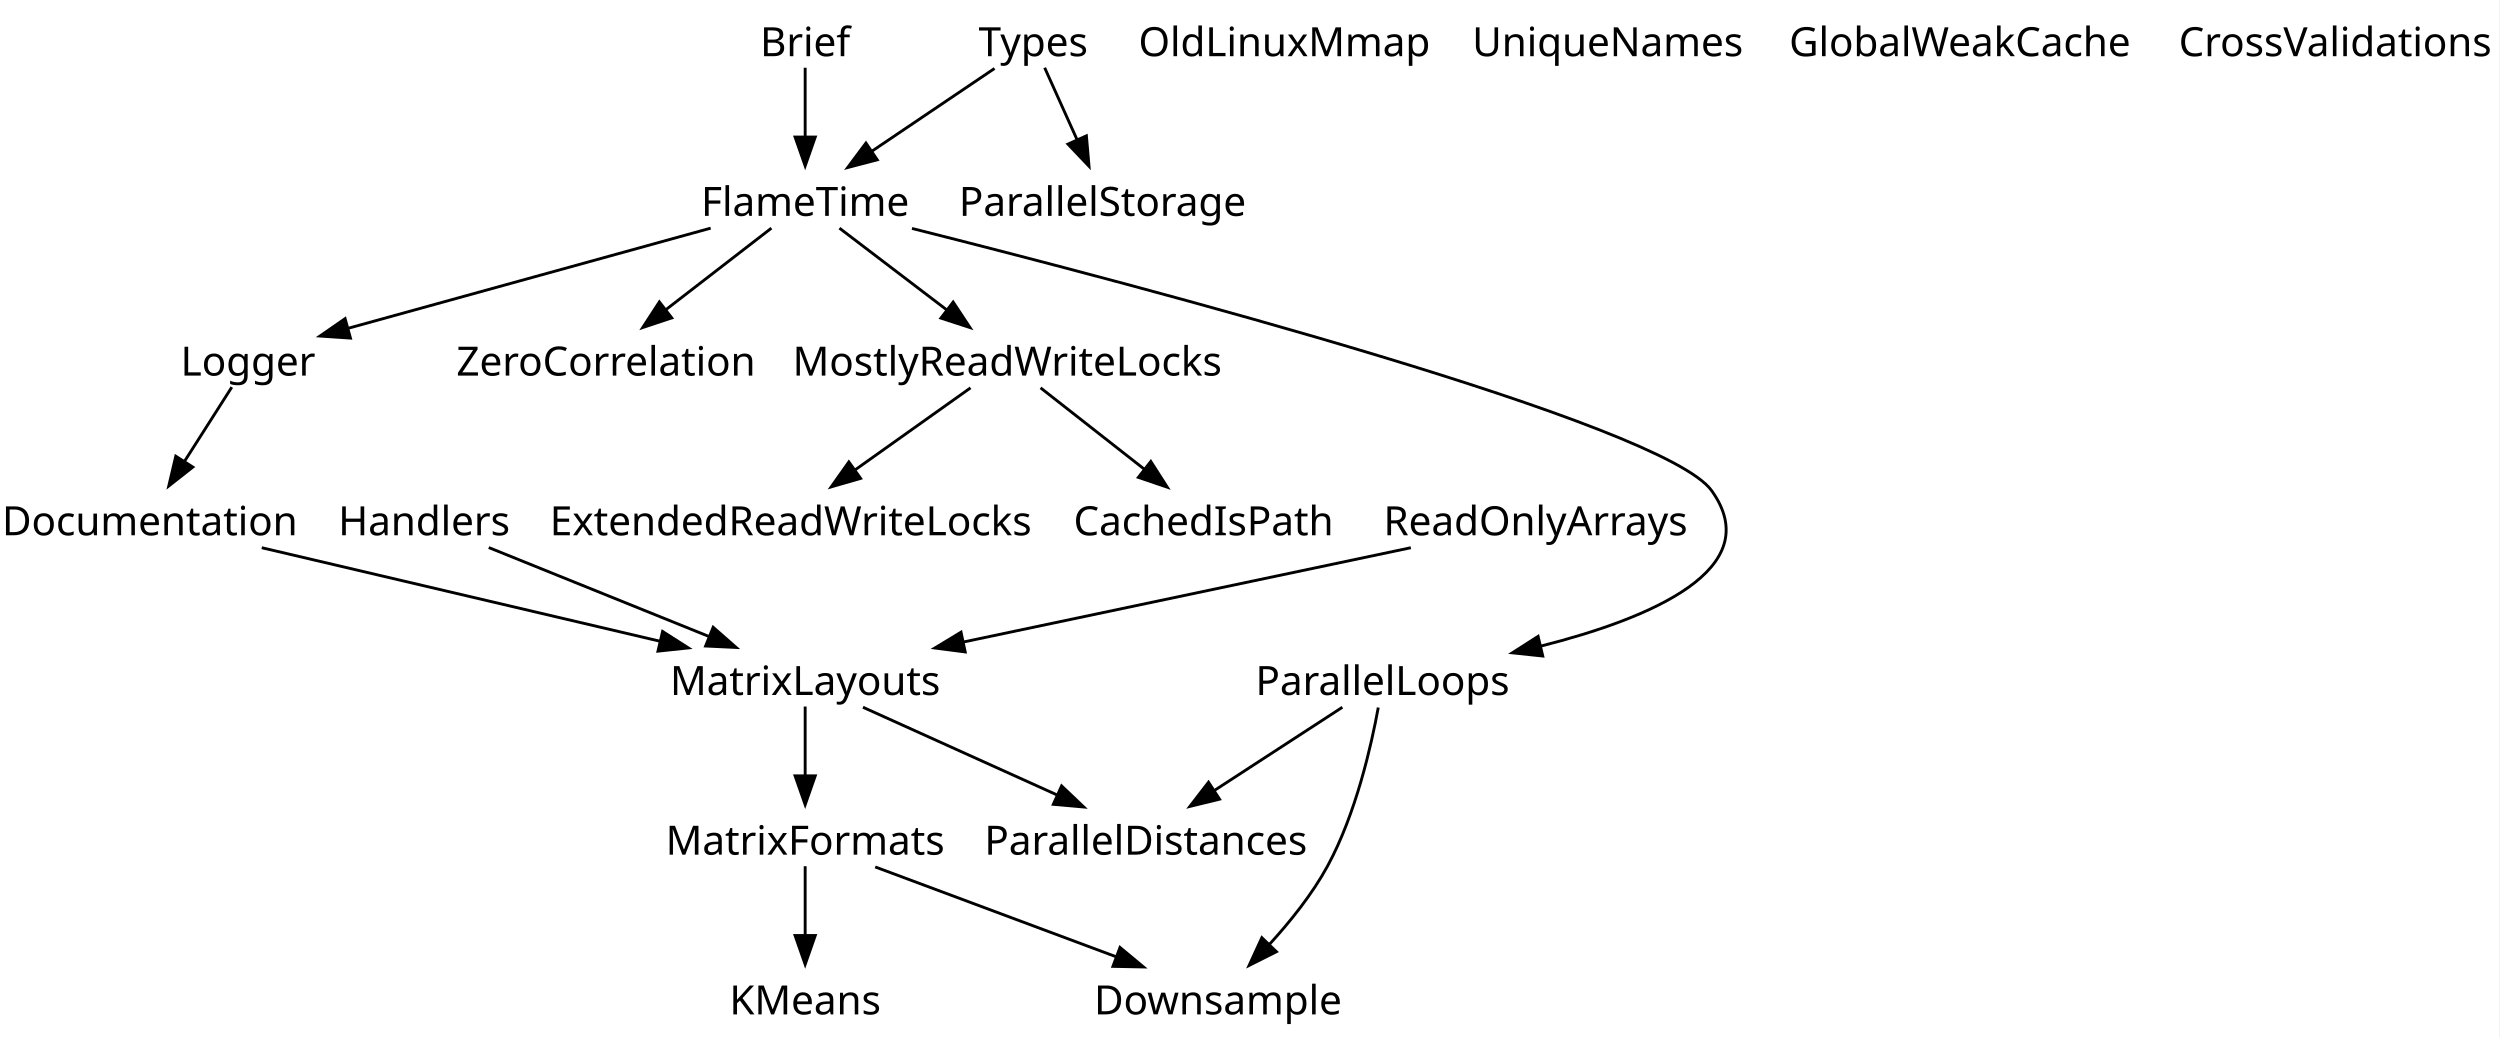
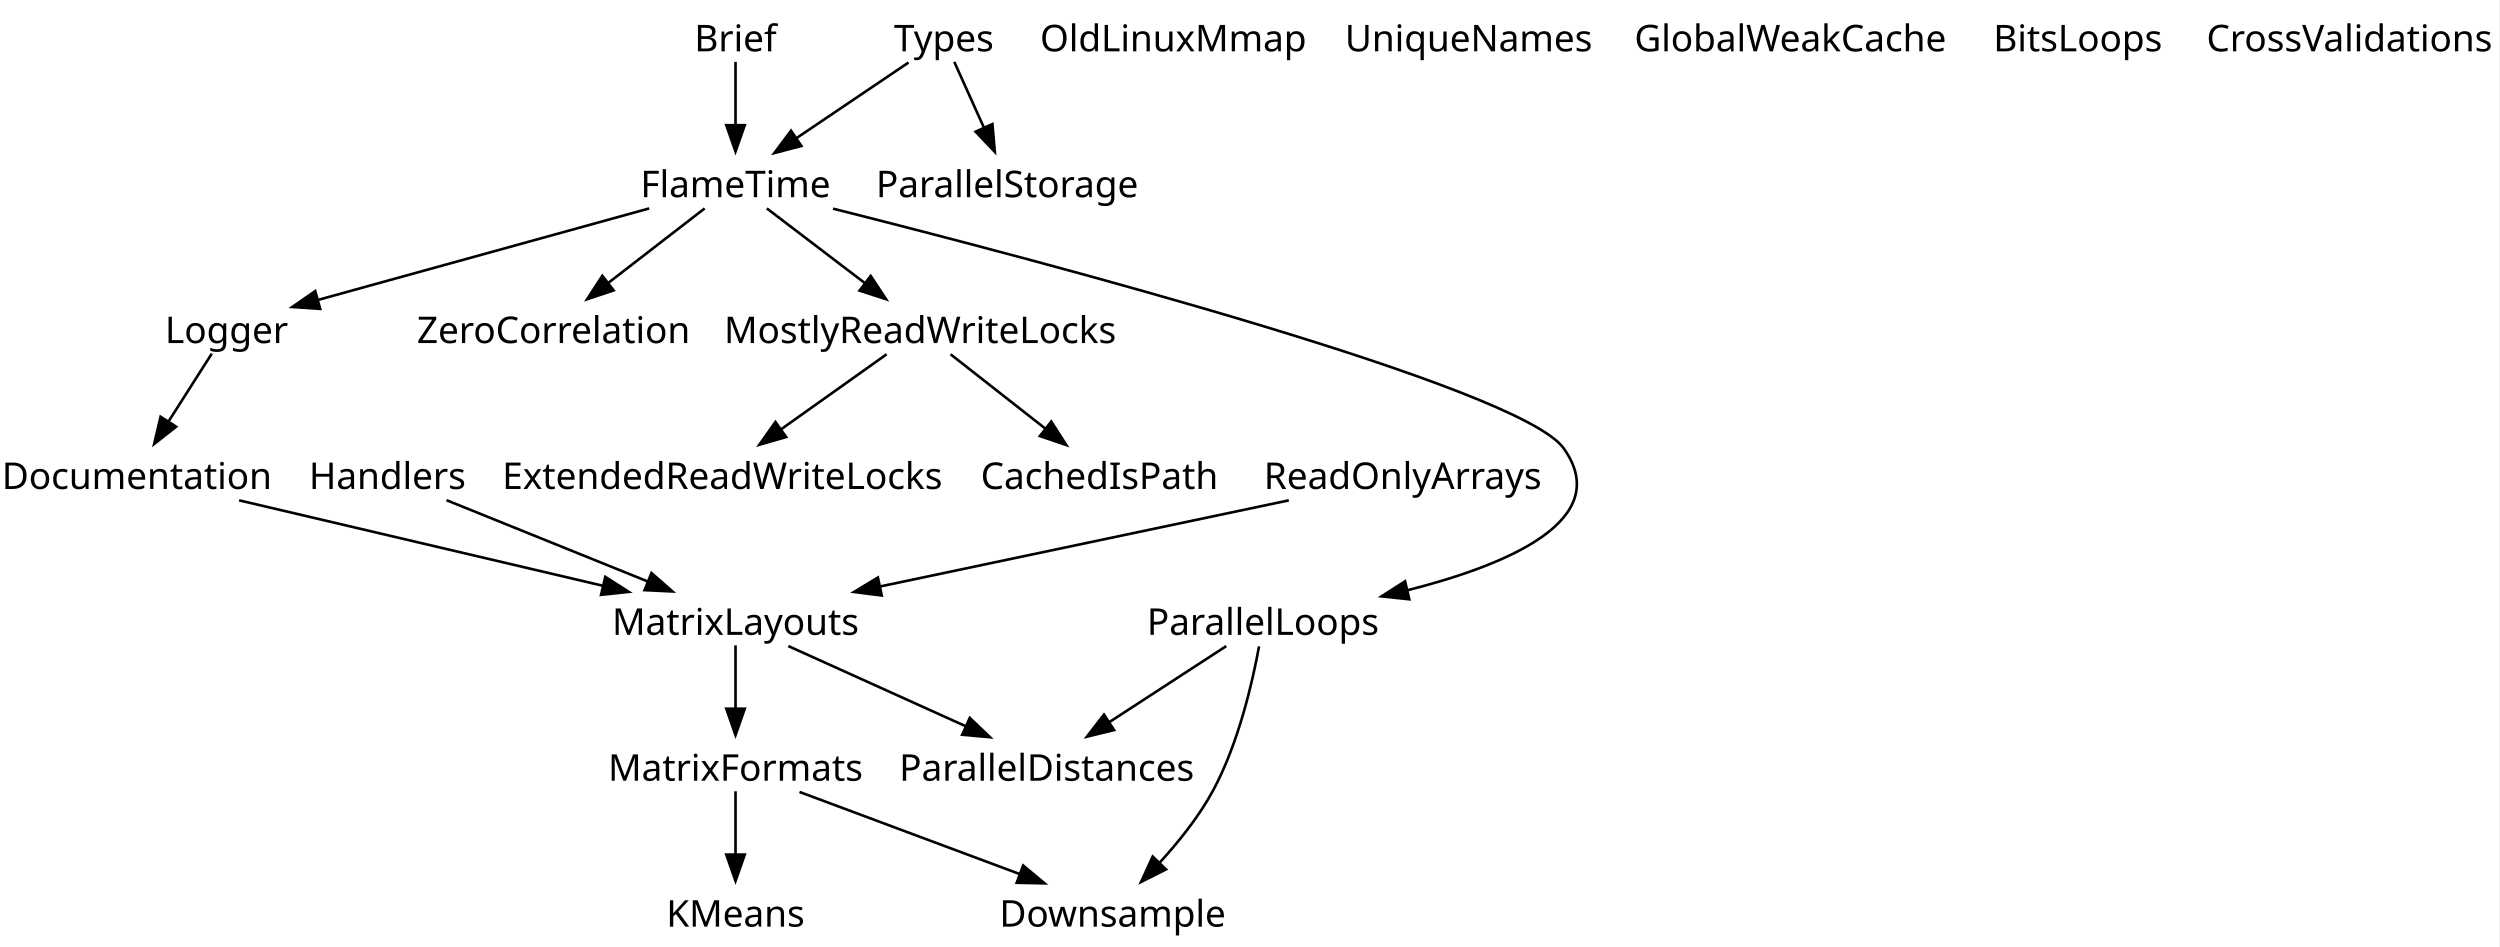
- <svg xmlns="http://www.w3.org/2000/svg" xmlns:xlink="http://www.w3.org/1999/xlink" width="866pt" height="359pt" viewBox="0.00 0.00 866.00 359.00">
+ <svg xmlns="http://www.w3.org/2000/svg" xmlns:xlink="http://www.w3.org/1999/xlink" width="948pt" height="359pt" viewBox="0.00 0.00 948.00 359.00">
  <g id="graph0" class="graph" transform="scale(1 1) rotate(0) translate(4 355.24)">
-     <polygon fill="white" stroke="none" points="-4,4 -4,-355.24 861.69,-355.24 861.69,4 -4,4" />
+     <polygon fill="white" stroke="none" points="-4,4 -4,-355.24 943.69,-355.24 943.69,4 -4,4" />
    <g id="node1" class="node">
      <g id="a_node1">
        <a xlink:href="../extended_read_write_locks.html" xlink:title="ExtendedReadWriteLocks" target="_top">
          <polygon fill="none" stroke="white" points="350.07,-185.28 189.75,-185.28 189.75,-165.96 350.07,-165.96 350.07,-185.28" />
          <text xml:space="preserve" text-anchor="middle" x="269.91" y="-169.82" font-family="Sans-Serif" font-size="14.00">ExtendedReadWriteLocks</text>
        </a>
      </g>
    </g>
    <g id="node2" class="node">
      <g id="a_node2">
        <a xlink:href="../mostly_read_write_locks.html" xlink:title="MostlyReadWriteLocks" target="_top">
          <polygon fill="none" stroke="white" points="416.44,-240.6 273.38,-240.6 273.38,-221.28 416.44,-221.28 416.44,-240.6" />
          <text xml:space="preserve" text-anchor="middle" x="344.91" y="-225.14" font-family="Sans-Serif" font-size="14.00">MostlyReadWriteLocks</text>
        </a>
      </g>
    </g>
    <g id="edge1" class="edge">
      <path fill="none" stroke="black" d="M332.19,-220.89C321.2,-213.08 305.07,-201.61 291.98,-192.31" />
      <polygon fill="black" stroke="black" points="294.11,-189.53 283.93,-186.59 290.05,-195.23 294.11,-189.53" />
    </g>
    <g id="node5" class="node">
      <g id="a_node5">
        <a xlink:href="../cached_ispath.html" xlink:title="CachedIsPath" target="_top">
          <polygon fill="none" stroke="white" points="457.44,-185.28 368.38,-185.28 368.38,-165.96 457.44,-165.96 457.44,-185.28" />
          <text xml:space="preserve" text-anchor="middle" x="412.91" y="-169.82" font-family="Sans-Serif" font-size="14.00">CachedIsPath</text>
        </a>
      </g>
    </g>
    <g id="edge3" class="edge">
      <path fill="none" stroke="black" d="M356.45,-220.89C366.37,-213.11 380.92,-201.7 392.77,-192.41" />
      <polygon fill="black" stroke="black" points="394.64,-195.39 400.35,-186.47 390.33,-189.88 394.64,-195.39" />
    </g>
    <g id="node3" class="node">
      <g id="a_node3">
        <a xlink:href="../old_linux_mmap.html" xlink:title="OldLinuxMmap" target="_top">
          <polygon fill="none" stroke="white" points="489.57,-351.24 392.25,-351.24 392.25,-331.92 489.57,-331.92 489.57,-351.24" />
          <text xml:space="preserve" text-anchor="middle" x="440.91" y="-335.78" font-family="Sans-Serif" font-size="14.00">OldLinuxMmap</text>
        </a>
      </g>
    </g>
    <g id="node4" class="node">
      <g id="a_node4">
        <a xlink:href="../flame_time.html" xlink:title="FlameTime" target="_top">
          <polygon fill="none" stroke="white" points="311.57,-295.92 238.25,-295.92 238.25,-276.6 311.57,-276.6 311.57,-295.92" />
          <text xml:space="preserve" text-anchor="middle" x="274.91" y="-280.46" font-family="Sans-Serif" font-size="14.00">FlameTime</text>
        </a>
      </g>
    </g>
    <g id="edge2" class="edge">
      <path fill="none" stroke="black" d="M286.78,-276.21C297,-268.43 311.98,-257.02 324.17,-247.73" />
      <polygon fill="black" stroke="black" points="326.17,-250.61 332.01,-241.77 321.93,-245.04 326.17,-250.61" />
    </g>
    <g id="node8" class="node">
      <g id="a_node8">
        <a xlink:href="../zero_correlation.html" xlink:title="ZeroCorrelation" target="_top">
          <polygon fill="none" stroke="white" points="254.94,-240.6 156.87,-240.6 156.87,-221.28 254.94,-221.28 254.94,-240.6" />
          <text xml:space="preserve" text-anchor="middle" x="205.91" y="-225.14" font-family="Sans-Serif" font-size="14.00">ZeroCorrelation</text>
        </a>
      </g>
    </g>
    <g id="edge4" class="edge">
      <path fill="none" stroke="black" d="M263.21,-276.21C253.13,-268.43 238.37,-257.02 226.35,-247.73" />
      <polygon fill="black" stroke="black" points="228.69,-245.12 218.64,-241.78 224.41,-250.66 228.69,-245.12" />
    </g>
-     <g id="node15" class="node">
-       <g id="a_node15">
+     <g id="node16" class="node">
+       <g id="a_node16">
        <a xlink:href="../parallel_loops.html" xlink:title="ParallelLoops" target="_top">
          <polygon fill="none" stroke="white" points="517.94,-129.96 431.88,-129.96 431.88,-110.64 517.94,-110.64 517.94,-129.96" />
          <text xml:space="preserve" text-anchor="middle" x="474.91" y="-114.5" font-family="Sans-Serif" font-size="14.00">ParallelLoops</text>
        </a>
      </g>
    </g>
    <g id="edge7" class="edge">
      <path fill="none" stroke="black" d="M311.91,-276.11C391.33,-256.12 572.31,-208.44 588.91,-185.28 608.4,-158.08 567.62,-140.99 529.54,-131.38" />
      <polygon fill="black" stroke="black" points="530.41,-127.99 519.87,-129.1 528.8,-134.81 530.41,-127.99" />
    </g>
-     <g id="node18" class="node">
-       <g id="a_node18">
+     <g id="node19" class="node">
+       <g id="a_node19">
        <a xlink:href="../logger.html" xlink:title="Logger" target="_top">
          <polygon fill="none" stroke="white" points="105.07,-240.6 58.75,-240.6 58.75,-221.28 105.07,-221.28 105.07,-240.6" />
          <text xml:space="preserve" text-anchor="middle" x="81.91" y="-225.14" font-family="Sans-Serif" font-size="14.00">Logger</text>
        </a>
      </g>
    </g>
    <g id="edge11" class="edge">
      <path fill="none" stroke="black" d="M242.17,-276.21C207.14,-266.54 151.81,-251.25 116.2,-241.41" />
      <polygon fill="black" stroke="black" points="117.4,-238.12 106.83,-238.83 115.54,-244.86 117.4,-238.12" />
    </g>
    <g id="node6" class="node">
      <g id="a_node6">
        <a xlink:href="../read_only_arrays.html" xlink:title="ReadOnlyArrays" target="_top">
          <polygon fill="none" stroke="white" points="579.94,-185.28 475.88,-185.28 475.88,-165.96 579.94,-165.96 579.94,-185.28" />
          <text xml:space="preserve" text-anchor="middle" x="527.91" y="-169.82" font-family="Sans-Serif" font-size="14.00">ReadOnlyArrays</text>
        </a>
      </g>
    </g>
-     <g id="node13" class="node">
-       <g id="a_node13">
+     <g id="node14" class="node">
+       <g id="a_node14">
        <a xlink:href="../matrix_layouts.html" xlink:title="MatrixLayouts" target="_top">
          <polygon fill="none" stroke="white" points="319.44,-129.96 230.37,-129.96 230.37,-110.64 319.44,-110.64 319.44,-129.96" />
          <text xml:space="preserve" text-anchor="middle" x="274.91" y="-114.5" font-family="Sans-Serif" font-size="14.00">MatrixLayouts</text>
        </a>
      </g>
    </g>
    <g id="edge15" class="edge">
      <path fill="none" stroke="black" d="M484.71,-165.51C441.81,-156.47 375.91,-142.59 329.44,-132.79" />
      <polygon fill="black" stroke="black" points="330.35,-129.41 319.84,-130.77 328.9,-136.26 330.35,-129.41" />
    </g>
    <g id="node7" class="node">
      <g id="a_node7">
        <a xlink:href="../unique_names.html" xlink:title="UniqueNames" target="_top">
          <polygon fill="none" stroke="white" points="598.19,-351.24 507.62,-351.24 507.62,-331.92 598.19,-331.92 598.19,-351.24" />
          <text xml:space="preserve" text-anchor="middle" x="552.91" y="-335.78" font-family="Sans-Serif" font-size="14.00">UniqueNames</text>
        </a>
      </g>
    </g>
    <g id="node9" class="node">
      <g id="a_node9">
        <a xlink:href="../global_weak_cache.html" xlink:title="GlobalWeakCache" target="_top">
          <polygon fill="none" stroke="white" points="733.69,-351.24 616.12,-351.24 616.12,-331.92 733.69,-331.92 733.69,-351.24" />
          <text xml:space="preserve" text-anchor="middle" x="674.91" y="-335.78" font-family="Sans-Serif" font-size="14.00">GlobalWeakCache</text>
        </a>
      </g>
    </g>
    <g id="node10" class="node">
      <g id="a_node10">
+         <a xlink:href="../bits_loops.html" xlink:title="BitsLoops" target="_top">
+           <polygon fill="none" stroke="white" points="815.69,-351.24 752.12,-351.24 752.12,-331.92 815.69,-331.92 815.69,-351.24" />
+           <text xml:space="preserve" text-anchor="middle" x="783.91" y="-335.78" font-family="Sans-Serif" font-size="14.00">BitsLoops</text>
+         </a>
+       </g>
+     </g>
+     <g id="node11" class="node">
+       <g id="a_node11">
        <a xlink:href="../parallel_storage.html" xlink:title="ParallelStorage" target="_top">
          <polygon fill="none" stroke="white" points="426.19,-295.92 329.62,-295.92 329.62,-276.6 426.19,-276.6 426.19,-295.92" />
          <text xml:space="preserve" text-anchor="middle" x="377.91" y="-280.46" font-family="Sans-Serif" font-size="14.00">ParallelStorage</text>
        </a>
      </g>
    </g>
-     <g id="node11" class="node">
-       <g id="a_node11">
+     <g id="node12" class="node">
+       <g id="a_node12">
        <a xlink:href="../types.html" xlink:title="Types" target="_top">
          <polygon fill="none" stroke="white" points="374.44,-351.24 333.37,-351.24 333.37,-331.92 374.44,-331.92 374.44,-351.24" />
          <text xml:space="preserve" text-anchor="middle" x="353.91" y="-335.78" font-family="Sans-Serif" font-size="14.00">Types</text>
        </a>
      </g>
    </g>
-     <g id="edge14" class="edge">
+     <g id="edge13" class="edge">
      <path fill="none" stroke="black" d="M340.51,-331.53C328.82,-323.65 311.61,-312.03 297.75,-302.68" />
      <polygon fill="black" stroke="black" points="299.88,-299.89 289.63,-297.2 295.96,-305.69 299.88,-299.89" />
    </g>
    <g id="edge5" class="edge">
      <path fill="none" stroke="black" d="M357.87,-331.78C360.95,-324.95 365.32,-315.23 369.2,-306.61" />
      <polygon fill="black" stroke="black" points="372.33,-308.19 373.24,-297.64 365.94,-305.32 372.33,-308.19" />
    </g>
-     <g id="node12" class="node">
-       <g id="a_node12">
+     <g id="node13" class="node">
+       <g id="a_node13">
        <a xlink:href="../matrix_formats.html" xlink:title="MatrixFormats" target="_top">
          <polygon fill="none" stroke="white" points="320.94,-74.64 228.87,-74.64 228.87,-55.32 320.94,-55.32 320.94,-74.64" />
          <text xml:space="preserve" text-anchor="middle" x="274.91" y="-59.18" font-family="Sans-Serif" font-size="14.00">MatrixFormats</text>
        </a>
      </g>
    </g>
-     <g id="node17" class="node">
-       <g id="a_node17">
+     <g id="node18" class="node">
+       <g id="a_node18">
        <a xlink:href="../kmeans.html" xlink:title="KMeans" target="_top">
          <polygon fill="none" stroke="white" points="302.19,-19.32 247.62,-19.32 247.62,0 302.19,0 302.19,-19.32" />
          <text xml:space="preserve" text-anchor="middle" x="274.91" y="-3.86" font-family="Sans-Serif" font-size="14.00">KMeans</text>
        </a>
      </g>
    </g>
    <g id="edge10" class="edge">
      <path fill="none" stroke="black" d="M274.91,-55.18C274.91,-48.58 274.91,-39.28 274.91,-30.89" />
      <polygon fill="black" stroke="black" points="278.41,-31.17 274.91,-21.17 271.41,-31.17 278.41,-31.17" />
    </g>
-     <g id="node22" class="node">
-       <g id="a_node22">
+     <g id="node23" class="node">
+       <g id="a_node23">
        <a xlink:href="../downsample.html" xlink:title="Downsample" target="_top">
          <polygon fill="none" stroke="white" points="459.44,-19.32 376.38,-19.32 376.38,0 459.44,0 459.44,-19.32" />
          <text xml:space="preserve" text-anchor="middle" x="417.91" y="-3.86" font-family="Sans-Serif" font-size="14.00">Downsample</text>
        </a>
      </g>
    </g>
-     <g id="edge18" class="edge">
+     <g id="edge19" class="edge">
      <path fill="none" stroke="black" d="M299.17,-54.93C322.18,-46.36 357,-33.37 382.99,-23.68" />
      <polygon fill="black" stroke="black" points="383.97,-27.05 392.11,-20.28 381.52,-20.49 383.97,-27.05" />
    </g>
    <g id="edge6" class="edge">
      <path fill="none" stroke="black" d="M274.91,-110.5C274.91,-103.9 274.91,-94.6 274.91,-86.21" />
      <polygon fill="black" stroke="black" points="278.41,-86.49 274.91,-76.49 271.41,-86.49 278.41,-86.49" />
    </g>
-     <g id="node16" class="node">
-       <g id="a_node16">
+     <g id="node17" class="node">
+       <g id="a_node17">
        <a xlink:href="../parallel_distances.html" xlink:title="ParallelDistances" target="_top">
          <polygon fill="none" stroke="white" points="447.19,-74.64 338.62,-74.64 338.62,-55.32 447.19,-55.32 447.19,-74.64" />
          <text xml:space="preserve" text-anchor="middle" x="392.91" y="-59.18" font-family="Sans-Serif" font-size="14.00">ParallelDistances</text>
        </a>
      </g>
    </g>
-     <g id="edge8" class="edge">
+     <g id="edge9" class="edge">
      <path fill="none" stroke="black" d="M294.93,-110.25C313.4,-101.91 341.12,-89.38 362.36,-79.78" />
      <polygon fill="black" stroke="black" points="363.74,-83 371.42,-75.69 360.86,-76.62 363.74,-83" />
    </g>
-     <g id="node14" class="node">
-       <g id="a_node14">
+     <g id="node15" class="node">
+       <g id="a_node15">
        <a xlink:href="../cross_validations.html" xlink:title="CrossValidations" target="_top">
-           <polygon fill="none" stroke="white" points="857.69,-351.24 752.12,-351.24 752.12,-331.92 857.69,-331.92 857.69,-351.24" />
-           <text xml:space="preserve" text-anchor="middle" x="804.91" y="-335.78" font-family="Sans-Serif" font-size="14.00">CrossValidations</text>
-         </a>
-       </g>
-     </g>
-     <g id="edge9" class="edge">
+           <polygon fill="none" stroke="white" points="939.69,-351.24 834.12,-351.24 834.12,-331.92 939.69,-331.92 939.69,-351.24" />
+           <text xml:space="preserve" text-anchor="middle" x="886.91" y="-335.78" font-family="Sans-Serif" font-size="14.00">CrossValidations</text>
+         </a>
+       </g>
+     </g>
+     <g id="edge8" class="edge">
      <path fill="none" stroke="black" d="M461,-110.25C448.75,-102.29 430.66,-90.52 416.2,-81.12" />
      <polygon fill="black" stroke="black" points="418.45,-78.41 408.16,-75.89 414.63,-84.28 418.45,-78.41" />
    </g>
-     <g id="edge19" class="edge">
+     <g id="edge18" class="edge">
      <path fill="none" stroke="black" d="M473.43,-110.15C471.09,-97.3 465.74,-73.45 455.91,-55.32 450.54,-45.41 442.71,-35.73 435.55,-27.92" />
      <polygon fill="black" stroke="black" points="438.15,-25.57 428.69,-20.81 433.11,-30.43 438.15,-25.57" />
    </g>
-     <g id="node21" class="node">
-       <g id="a_node21">
+     <g id="node22" class="node">
+       <g id="a_node22">
        <a xlink:href="../documentation.html" xlink:title="Documentation" target="_top">
          <polygon fill="none" stroke="white" points="95.82,-185.28 0,-185.28 0,-165.96 95.82,-165.96 95.82,-185.28" />
          <text xml:space="preserve" text-anchor="middle" x="47.91" y="-169.82" font-family="Sans-Serif" font-size="14.00">Documentation</text>
        </a>
      </g>
    </g>
    <g id="edge12" class="edge">
      <path fill="none" stroke="black" d="M76.3,-221.14C71.79,-214.08 65.32,-203.93 59.7,-195.1" />
      <polygon fill="black" stroke="black" points="62.79,-193.44 54.46,-186.89 56.89,-197.21 62.79,-193.44" />
    </g>
-     <g id="node19" class="node">
-       <g id="a_node19">
+     <g id="node20" class="node">
+       <g id="a_node20">
        <a xlink:href="../brief.html" xlink:title="Brief" target="_top">
          <polygon fill="none" stroke="white" points="290.94,-351.24 258.87,-351.24 258.87,-331.92 290.94,-331.92 290.94,-351.24" />
          <text xml:space="preserve" text-anchor="middle" x="274.91" y="-335.78" font-family="Sans-Serif" font-size="14.00">Brief</text>
        </a>
      </g>
    </g>
-     <g id="edge13" class="edge">
+     <g id="edge14" class="edge">
      <path fill="none" stroke="black" d="M274.91,-331.78C274.91,-325.18 274.91,-315.88 274.91,-307.49" />
      <polygon fill="black" stroke="black" points="278.41,-307.77 274.91,-297.77 271.41,-307.77 278.41,-307.77" />
    </g>
-     <g id="node20" class="node">
-       <g id="a_node20">
+     <g id="node21" class="node">
+       <g id="a_node21">
        <a xlink:href="../handlers.html" xlink:title="Handlers" target="_top">
          <polygon fill="none" stroke="white" points="172.07,-185.28 113.75,-185.28 113.75,-165.96 172.07,-165.96 172.07,-185.28" />
          <text xml:space="preserve" text-anchor="middle" x="142.91" y="-169.82" font-family="Sans-Serif" font-size="14.00">Handlers</text>
        </a>
      </g>
    </g>
    <g id="edge17" class="edge">
      <path fill="none" stroke="black" d="M165.3,-165.57C186.35,-157.07 218.11,-144.24 242.03,-134.58" />
      <polygon fill="black" stroke="black" points="243.04,-137.95 251,-130.96 240.42,-131.46 243.04,-137.95" />
    </g>
    <g id="edge16" class="edge">
      <path fill="none" stroke="black" d="M86.67,-165.51C124.84,-156.55 183.29,-142.82 224.93,-133.04" />
      <polygon fill="black" stroke="black" points="225.52,-136.5 234.45,-130.8 223.92,-129.68 225.52,-136.5" />
    </g>
  </g>
</svg>
